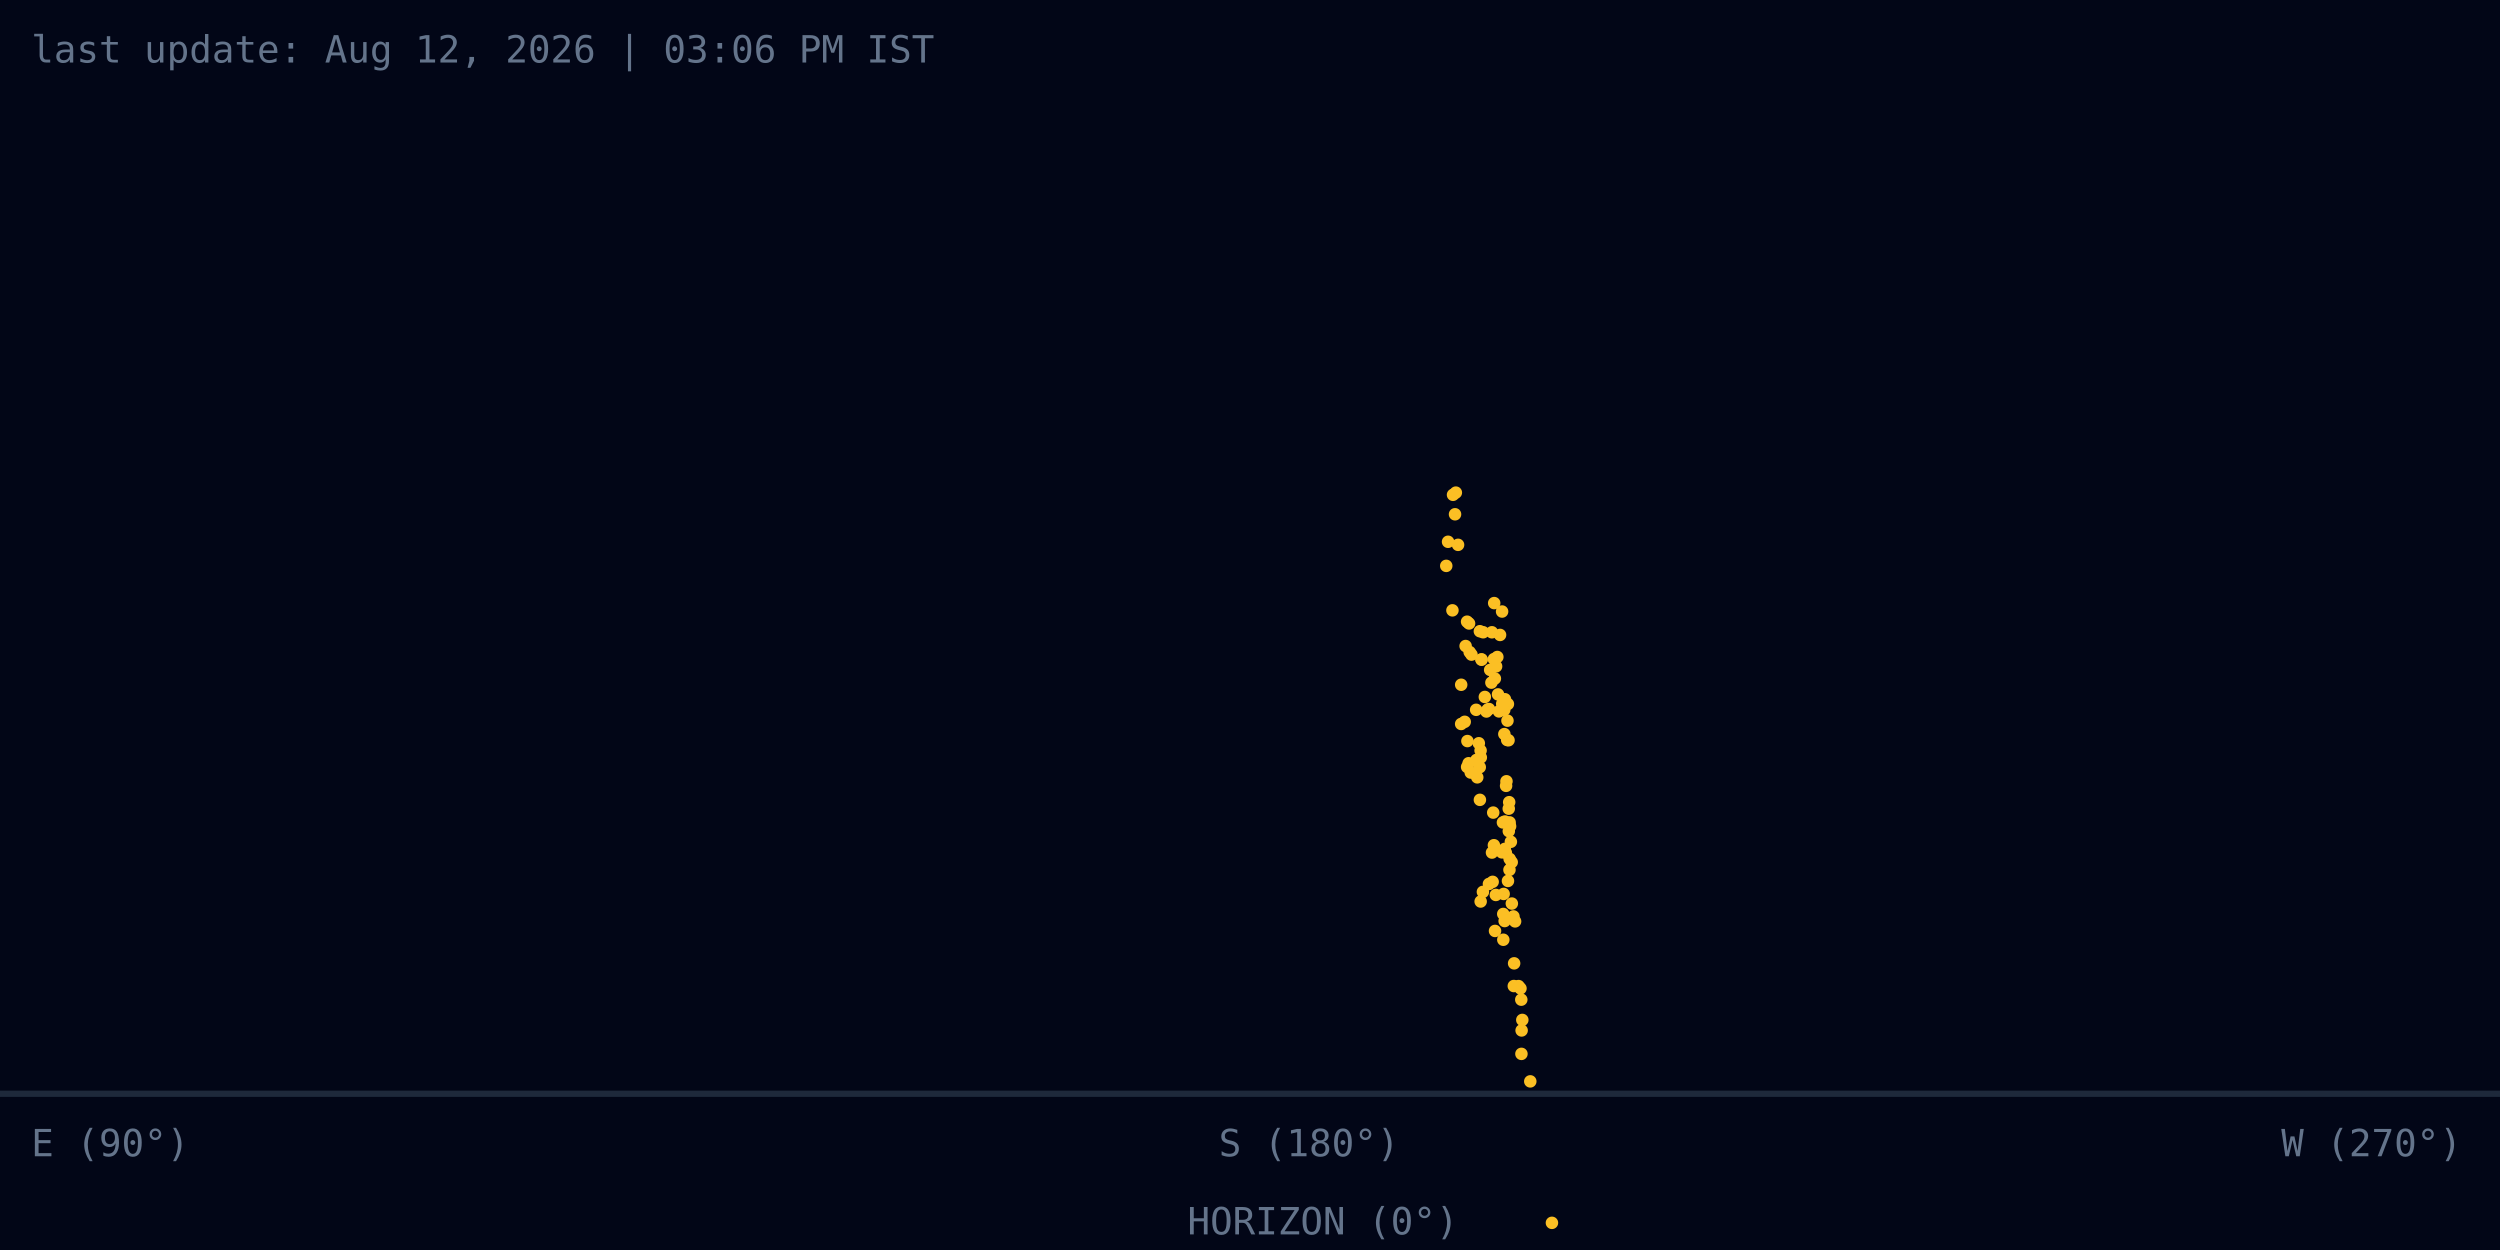
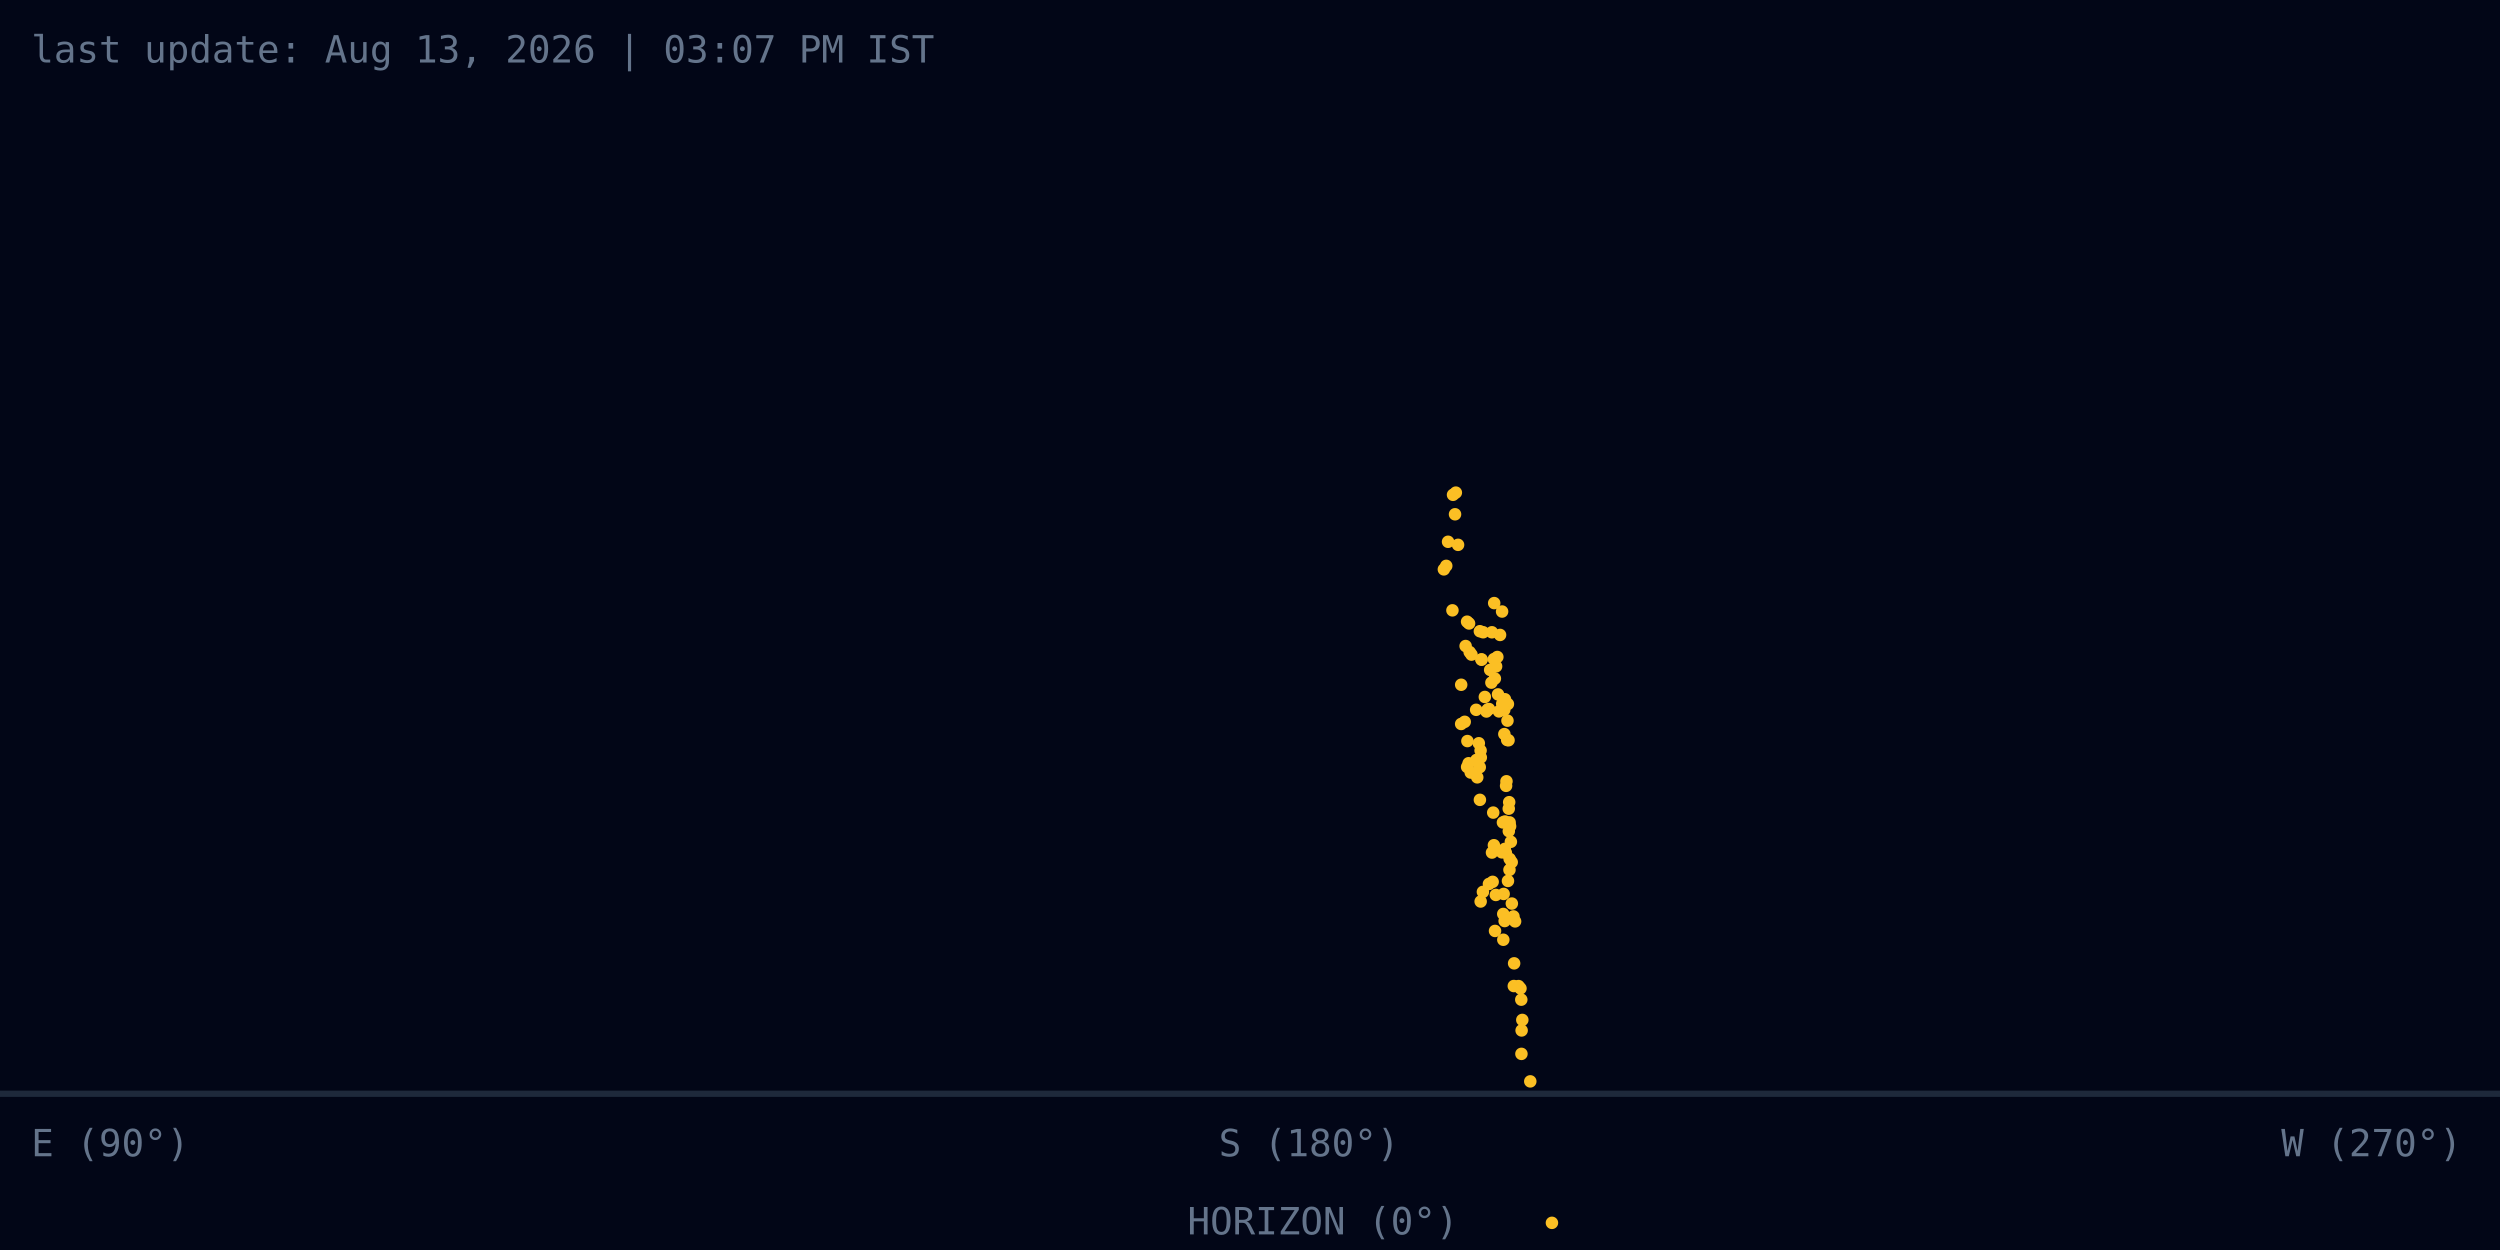
<svg xmlns="http://www.w3.org/2000/svg" width="800" height="400" viewBox="0 0 800 400">
  <rect width="800" height="400" fill="#020617" />
-   <text id="last-update" x="10" y="20" fill="#64748b" font-family="monospace">last update: Aug 12, 2026 | 03:06 PM IST</text>
+   <text id="last-update" x="10" y="20" fill="#64748b" font-family="monospace">last update: Aug 13, 2026 | 03:07 PM IST</text>
  <line x1="0" y1="350" x2="800" y2="350" stroke="#1e293b" stroke-width="2" />
  <text x="380" y="395" fill="#64748b" font-size="12" font-family="monospace">HORIZON (0°)</text>
  <text x="730" y="370" fill="#64748b" font-size="12" font-family="monospace">W (270°)</text>
  <text x="390" y="370" fill="#64748b" font-size="12" font-family="monospace">S (180°)</text>
  <text x="10" y="370" fill="#64748b" font-size="12" font-family="monospace">E (90°)</text>
  <g id="analemma-points">
    <circle cx=" 465.61" cy=" 164.57" r="2" fill="#fbbf24">
 </circle>
    <circle cx=" 467.57" cy=" 231.67" r="2" fill="#fbbf24">
 </circle>
    <circle cx=" 467.58" cy=" 219.12" r="2" fill="#fbbf24">
 </circle>
    <circle cx=" 468.71" cy=" 230.98" r="2" fill="#fbbf24">
 </circle>
    <circle cx=" 469.57" cy=" 237.14" r="2" fill="#fbbf24">
 </circle>
    <circle cx=" 469.00" cy=" 206.73" r="2" fill="#fbbf24">
 </circle>
    <circle cx=" 469.47" cy=" 198.94" r="2" fill="#fbbf24">
 </circle>
    <circle cx=" 470.10" cy=" 199.51" r="2" fill="#fbbf24">
 </circle>
    <circle cx=" 474.53" cy=" 285.41" r="2" fill="#fbbf24">
 </circle>
    <circle cx=" 472.47" cy=" 243.18" r="2" fill="#fbbf24">
 </circle>
    <circle cx=" 473.57" cy=" 255.95" r="2" fill="#fbbf24">
 </circle>
    <circle cx=" 473.22" cy=" 237.84" r="2" fill="#fbbf24">
 </circle>
    <circle cx=" 473.79" cy=" 240.17" r="2" fill="#fbbf24">
 </circle>
    <circle cx=" 473.56" cy=" 201.99" r="2" fill="#fbbf24">
 </circle>
    <circle cx=" 474.09" cy=" 210.99" r="2" fill="#fbbf24">
 </circle>
    <circle cx=" 478.41" cy=" 297.90" r="2" fill="#fbbf24">
 </circle>
    <circle cx=" 477.65" cy=" 282.19" r="2" fill="#fbbf24">
 </circle>
    <circle cx=" 477.44" cy=" 272.82" r="2" fill="#fbbf24">
 </circle>
    <circle cx=" 478.67" cy=" 286.38" r="2" fill="#fbbf24">
 </circle>
    <circle cx=" 478.05" cy=" 270.47" r="2" fill="#fbbf24">
 </circle>
    <circle cx=" 476.85" cy=" 214.37" r="2" fill="#fbbf24">
 </circle>
    <circle cx=" 477.25" cy=" 218.44" r="2" fill="#fbbf24">
 </circle>
    <circle cx=" 481.06" cy=" 300.72" r="2" fill="#fbbf24">
 </circle>
    <circle cx=" 481.04" cy=" 292.47" r="2" fill="#fbbf24">
 </circle>
    <circle cx=" 481.49" cy=" 294.73" r="2" fill="#fbbf24">
 </circle>
    <circle cx=" 481.17" cy=" 286.06" r="2" fill="#fbbf24">
 </circle>
    <circle cx=" 479.37" cy=" 222.21" r="2" fill="#fbbf24">
 </circle>
    <circle cx=" 479.67" cy=" 227.65" r="2" fill="#fbbf24">
 </circle>
    <circle cx=" 498.29" cy=" 411.31" r="2" fill="#fbbf24">
 </circle>
    <circle cx=" 498.34" cy=" 411.53" r="2" fill="#fbbf24">
 </circle>
    <circle cx=" 484.42" cy=" 315.53" r="2" fill="#fbbf24">
 </circle>
    <circle cx=" 486.86" cy=" 337.24" r="2" fill="#fbbf24">
 </circle>
    <circle cx=" 481.87" cy=" 272.88" r="2" fill="#fbbf24">
 </circle>
    <circle cx=" 482.55" cy=" 281.90" r="2" fill="#fbbf24">
 </circle>
    <circle cx=" 481.19" cy=" 226.61" r="2" fill="#fbbf24">
 </circle>
    <circle cx=" 481.39" cy=" 234.91" r="2" fill="#fbbf24">
 </circle>
    <circle cx=" 486.92" cy=" 329.74" r="2" fill="#fbbf24">
 </circle>
    <circle cx=" 483.03" cy=" 278.36" r="2" fill="#fbbf24">
 </circle>
    <circle cx=" 483.79" cy=" 289.14" r="2" fill="#fbbf24">
 </circle>
    <circle cx=" 485.93" cy=" 315.55" r="2" fill="#fbbf24">
 </circle>
    <circle cx=" 484.30" cy=" 293.26" r="2" fill="#fbbf24">
 </circle>
    <circle cx=" 482.30" cy=" 236.80" r="2" fill="#fbbf24">
 </circle>
    <circle cx=" 482.80" cy=" 258.78" r="2" fill="#fbbf24">
 </circle>
    <circle cx=" 501.22" cy=" 413.90" r="2" fill="#fbbf24">
 </circle>
    <circle cx=" 489.69" cy=" 346.04" r="2" fill="#fbbf24">
 </circle>
    <circle cx=" 486.81" cy=" 319.89" r="2" fill="#fbbf24">
 </circle>
    <circle cx=" 484.83" cy=" 294.84" r="2" fill="#fbbf24">
 </circle>
    <circle cx=" 486.55" cy=" 316.29" r="2" fill="#fbbf24">
 </circle>
    <circle cx=" 482.73" cy=" 236.88" r="2" fill="#fbbf24">
 </circle>
    <circle cx=" 483.48" cy=" 269.37" r="2" fill="#fbbf24">
 </circle>
    <circle cx=" 496.62" cy=" 391.31" r="2" fill="#fbbf24">
 </circle>
    <circle cx=" 483.75" cy=" 275.90" r="2" fill="#fbbf24">
 </circle>
    <circle cx=" 483.23" cy=" 264.40" r="2" fill="#fbbf24">
 </circle>
    <circle cx=" 482.94" cy=" 256.70" r="2" fill="#fbbf24">
 </circle>
    <circle cx=" 483.08" cy=" 263.17" r="2" fill="#fbbf24">
 </circle>
    <circle cx=" 482.53" cy=" 225.29" r="2" fill="#fbbf24">
 </circle>
    <circle cx=" 482.39" cy=" 230.61" r="2" fill="#fbbf24">
 </circle>
    <circle cx=" 487.14" cy=" 326.38" r="2" fill="#fbbf24">
 </circle>
    <circle cx=" 482.82" cy=" 265.96" r="2" fill="#fbbf24">
 </circle>
    <circle cx=" 483.09" cy=" 274.84" r="2" fill="#fbbf24">
 </circle>
    <circle cx=" 482.07" cy=" 250.01" r="2" fill="#fbbf24">
 </circle>
    <circle cx=" 481.95" cy=" 251.47" r="2" fill="#fbbf24">
 </circle>
    <circle cx=" 481.58" cy=" 223.76" r="2" fill="#fbbf24">
 </circle>
    <circle cx=" 481.36" cy=" 227.15" r="2" fill="#fbbf24">
 </circle>
    <circle cx=" 484.52" cy=" 308.27" r="2" fill="#fbbf24">
 </circle>
    <circle cx=" 481.59" cy=" 262.88" r="2" fill="#fbbf24">
 </circle>
    <circle cx=" 480.71" cy=" 225.23" r="2" fill="#fbbf24">
 </circle>
    <circle cx=" 481.54" cy=" 271.65" r="2" fill="#fbbf24">
 </circle>
    <circle cx=" 480.94" cy=" 263.18" r="2" fill="#fbbf24">
 </circle>
    <circle cx=" 480.67" cy=" 195.69" r="2" fill="#fbbf24">
 </circle>
    <circle cx=" 480.02" cy=" 203.18" r="2" fill="#fbbf24">
 </circle>
    <circle cx=" 480.62" cy=" 272.75" r="2" fill="#fbbf24">
 </circle>
    <circle cx=" 479.15" cy=" 210.24" r="2" fill="#fbbf24">
 </circle>
    <circle cx=" 478.75" cy=" 213.23" r="2" fill="#fbbf24">
 </circle>
    <circle cx=" 478.36" cy=" 217.14" r="2" fill="#fbbf24">
 </circle>
    <circle cx=" 478.05" cy=" 210.91" r="2" fill="#fbbf24">
 </circle>
    <circle cx=" 478.14" cy=" 192.99" r="2" fill="#fbbf24">
 </circle>
    <circle cx=" 477.41" cy=" 202.33" r="2" fill="#fbbf24">
 </circle>
    <circle cx=" 477.83" cy=" 260.03" r="2" fill="#fbbf24">
 </circle>
    <circle cx=" 476.48" cy=" 226.89" r="2" fill="#fbbf24">
 </circle>
    <circle cx=" 476.07" cy=" 227.06" r="2" fill="#fbbf24">
 </circle>
    <circle cx=" 475.66" cy=" 227.68" r="2" fill="#fbbf24">
 </circle>
    <circle cx=" 475.15" cy=" 223.03" r="2" fill="#fbbf24">
 </circle>
    <circle cx=" 474.61" cy=" 202.32" r="2" fill="#fbbf24">
 </circle>
    <circle cx=" 474.09" cy=" 211.11" r="2" fill="#fbbf24">
 </circle>
    <circle cx=" 476.46" cy=" 282.87" r="2" fill="#fbbf24">
 </circle>
    <circle cx=" 473.86" cy=" 242.39" r="2" fill="#fbbf24">
 </circle>
    <circle cx=" 473.52" cy=" 245.50" r="2" fill="#fbbf24">
 </circle>
    <circle cx=" 472.37" cy=" 227.14" r="2" fill="#fbbf24">
 </circle>
    <circle cx=" 472.72" cy=" 248.75" r="2" fill="#fbbf24">
 </circle>
    <circle cx=" 470.88" cy=" 209.48" r="2" fill="#fbbf24">
 </circle>
    <circle cx=" 470.29" cy=" 208.66" r="2" fill="#fbbf24">
 </circle>
    <circle cx=" 473.81" cy=" 288.48" r="2" fill="#fbbf24">
 </circle>
    <circle cx=" 470.64" cy=" 247.22" r="2" fill="#fbbf24">
 </circle>
    <circle cx=" 469.96" cy=" 244.24" r="2" fill="#fbbf24">
 </circle>
    <circle cx=" 469.48" cy=" 245.43" r="2" fill="#fbbf24">
 </circle>
    <circle cx=" 466.58" cy=" 174.35" r="2" fill="#fbbf24">
 </circle>
    <circle cx=" 465.87" cy=" 157.64" r="2" fill="#fbbf24">
 </circle>
    <circle cx=" 464.97" cy=" 158.34" r="2" fill="#fbbf24">
 </circle>
    <circle cx=" 464.78" cy=" 195.31" r="2" fill="#fbbf24">
 </circle>
    <circle cx=" 463.38" cy=" 173.37" r="2" fill="#fbbf24">
 </circle>
    <circle cx=" 462.80" cy=" 181.08" r="2" fill="#fbbf24">
 </circle>
+     <circle cx=" 462.04" cy=" 182.20" r="2" fill="#fbbf24">
+  </circle>
  </g>
</svg>
